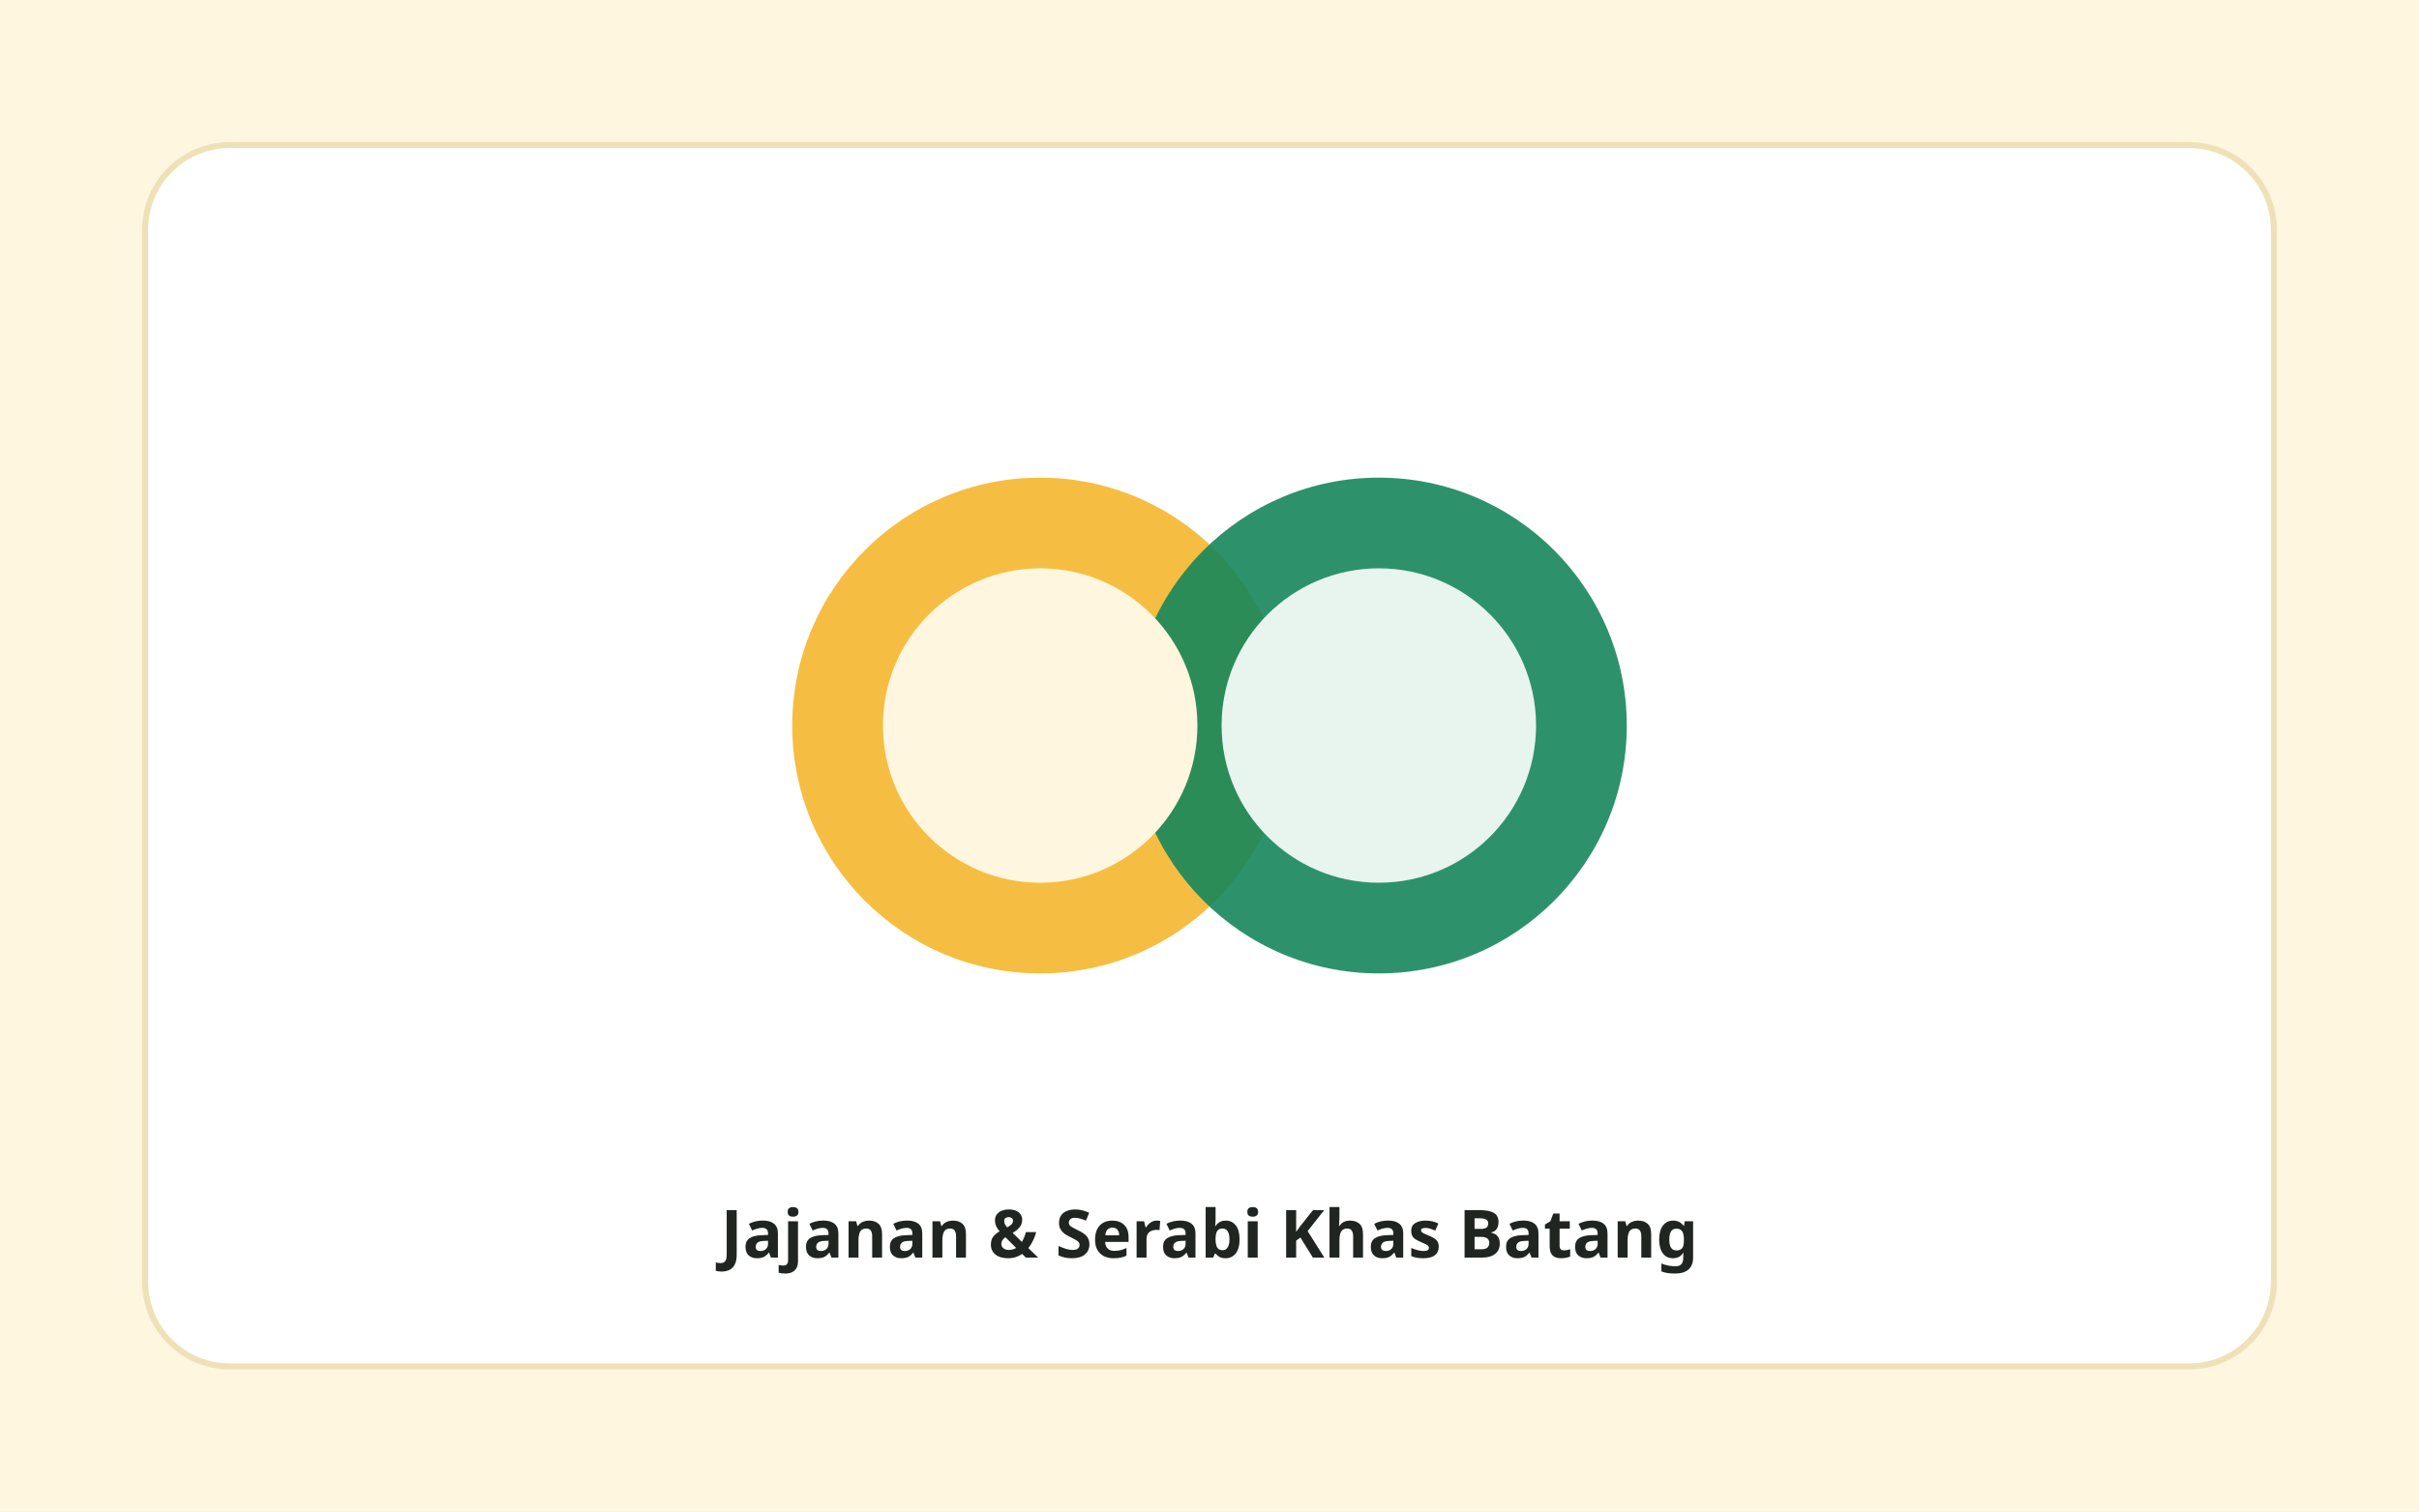
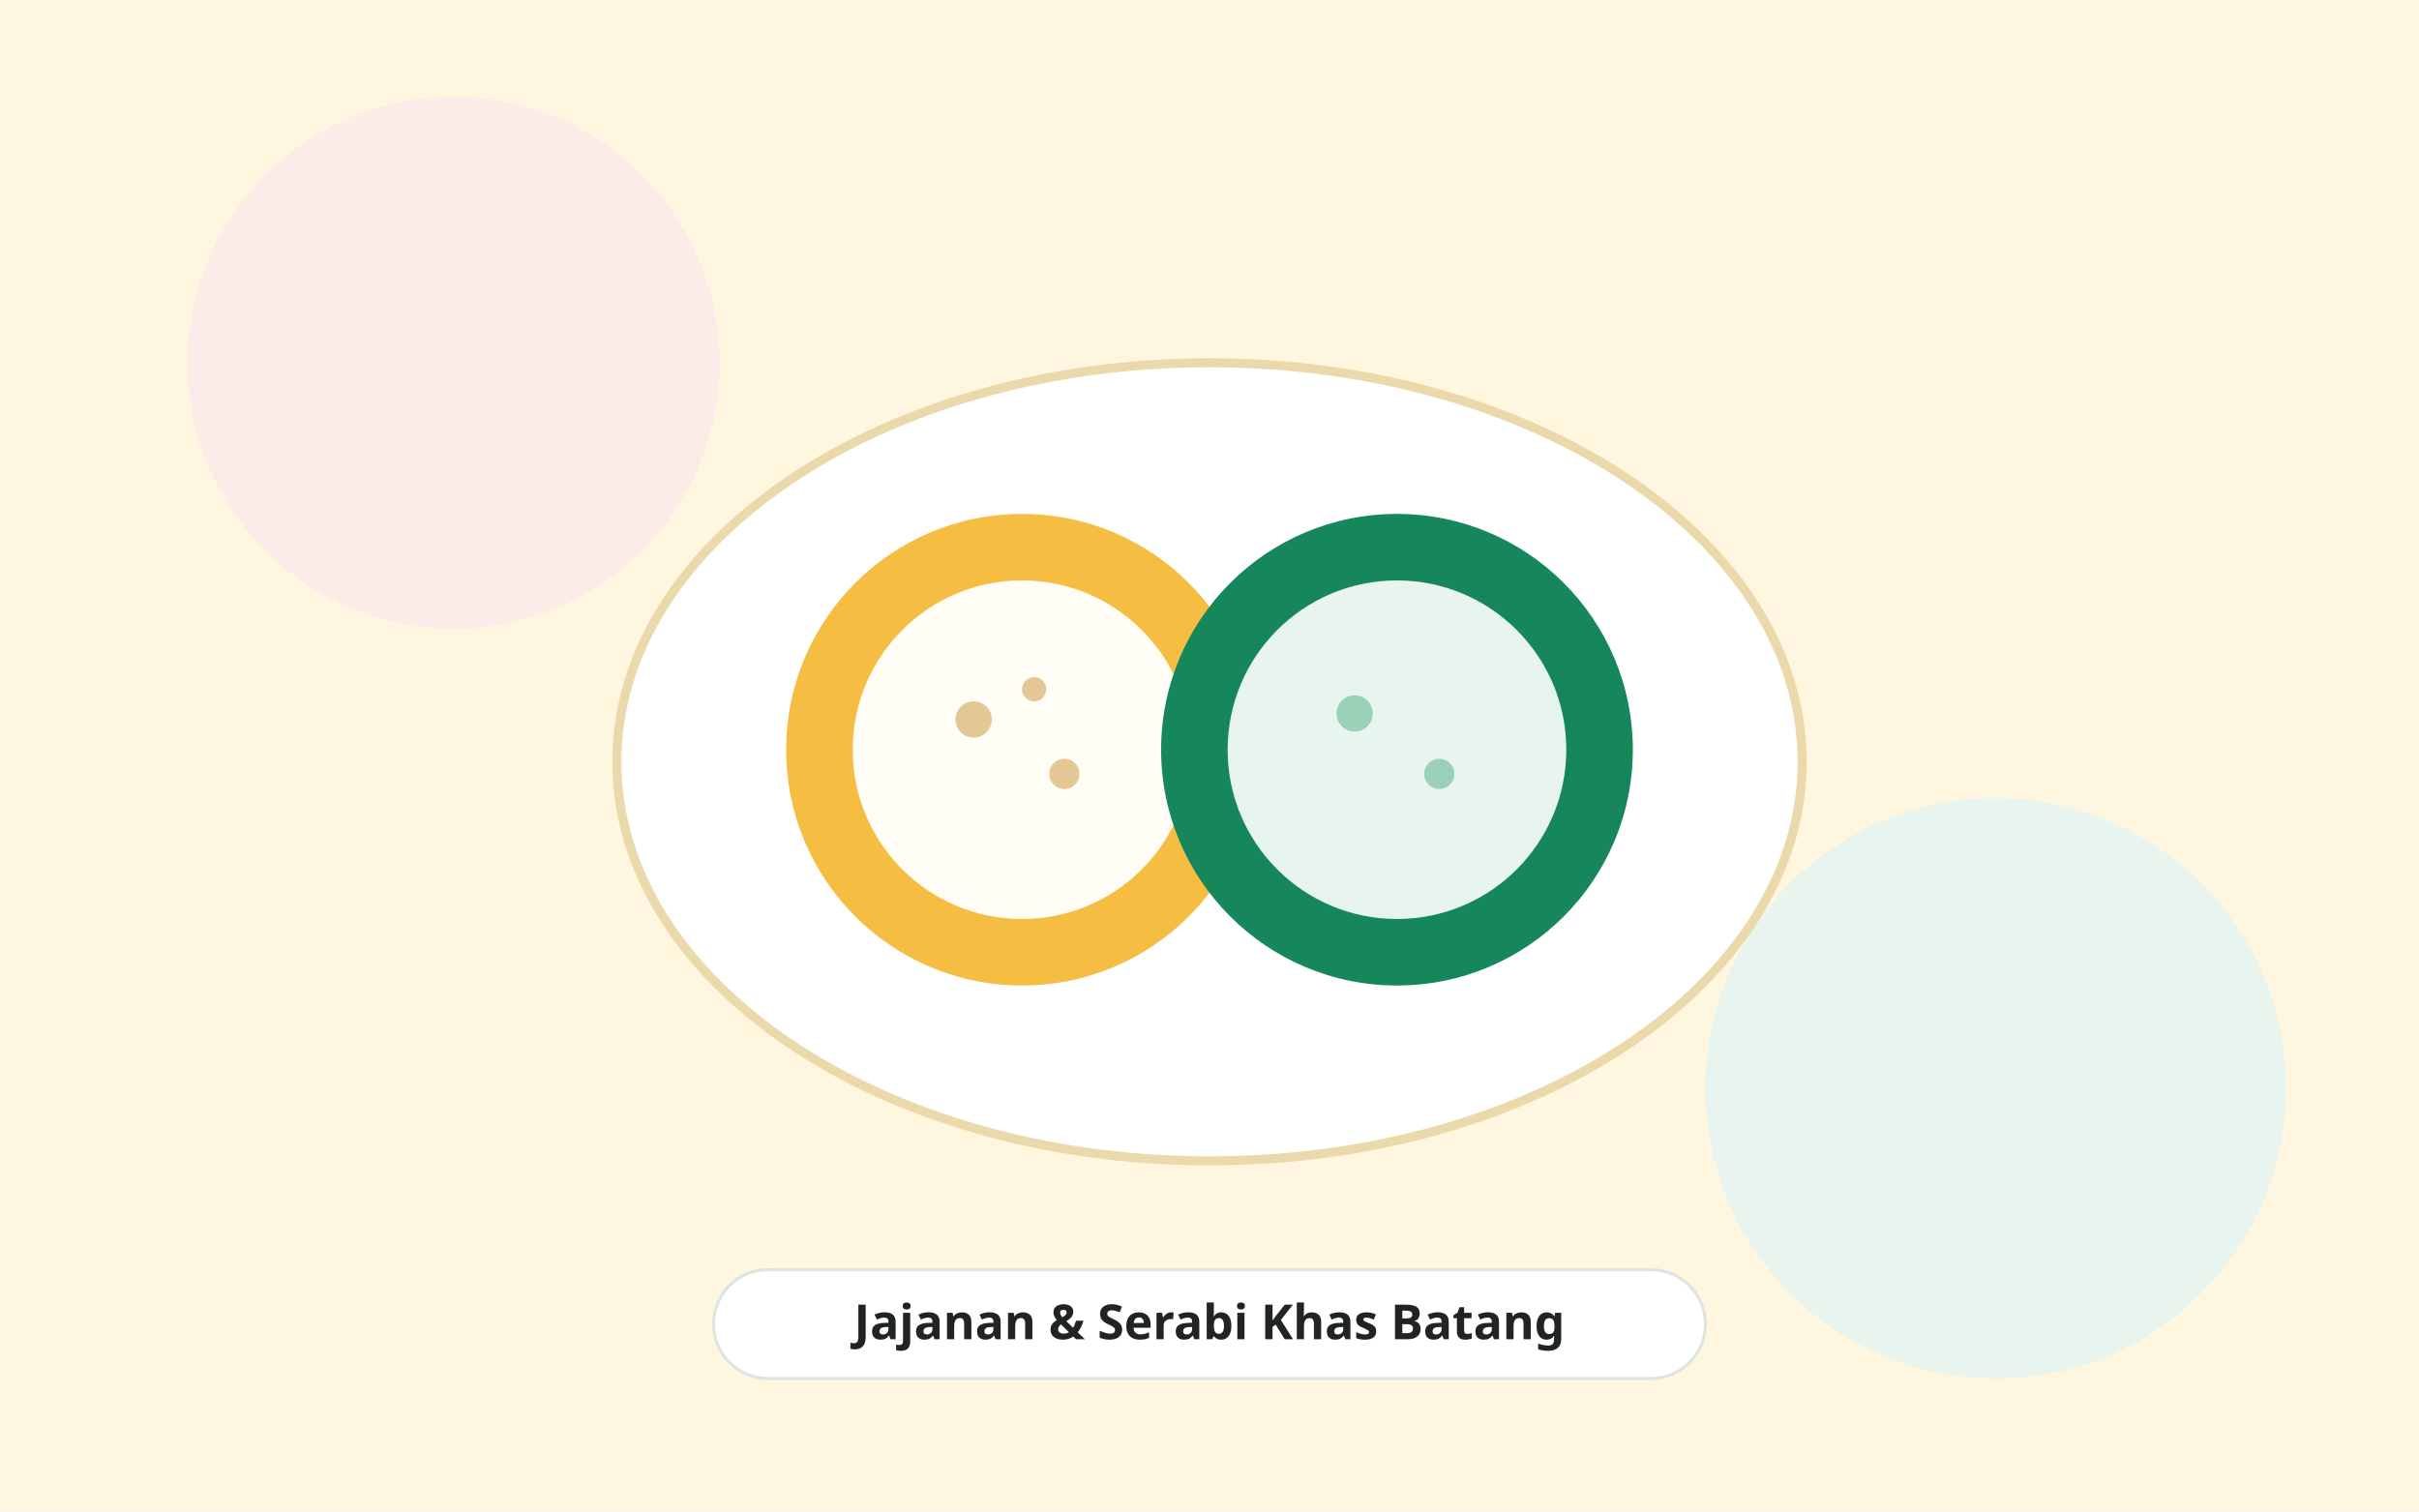
<svg xmlns="http://www.w3.org/2000/svg" width="800" height="500" viewBox="0 0 800 500" fill="none">
  <rect width="800" height="500" fill="#FFF6DF" />
-   <rect x="48" y="48" width="704" height="404" rx="28" fill="#FFFFFF" stroke="#EFE1B7" stroke-width="2" />
-   <circle cx="344" cy="240" r="82" fill="#F5BE42" />
-   <circle cx="456" cy="240" r="82" fill="#16865B" opacity="0.9" />
-   <circle cx="344" cy="240" r="52" fill="#FFF6DF" />
-   <circle cx="456" cy="240" r="52" fill="#E8F4EE" />
-   <text x="400" y="416" text-anchor="middle" fill="#202522" font-family="system-ui, sans-serif" font-size="22" font-weight="700">Jajanan &amp; Serabi Khas Batang</text>
+   <circle cx="150" cy="120" r="88" fill="#FCECE9" />
+   <circle cx="660" cy="360" r="96" fill="#E8F4EE" />
+   <ellipse cx="400" cy="252" rx="196" ry="132" fill="#FFFFFF" stroke="#EAD9AA" stroke-width="3" />
+   <circle cx="338" cy="248" r="78" fill="#F5BE42" />
+   <circle cx="338" cy="248" r="56" fill="#FFFDF6" />
+   <circle cx="322" cy="238" r="6" fill="#E3C795" />
+   <circle cx="352" cy="256" r="5" fill="#E3C795" />
+   <circle cx="342" cy="228" r="4" fill="#E3C795" />
+   <circle cx="462" cy="248" r="78" fill="#16865B" />
+   <circle cx="462" cy="248" r="56" fill="#E8F4EE" />
+   <circle cx="448" cy="236" r="6" fill="#9BD1B7" />
+   <circle cx="476" cy="256" r="5" fill="#9BD1B7" />
+   <rect x="236" y="420" width="328" height="36" rx="18" fill="#FFFFFF" stroke="#DCE5DF" />
+   <text x="400" y="443" text-anchor="middle" fill="#202522" font-family="system-ui, sans-serif" font-size="16" font-weight="700">Jajanan &amp; Serabi Khas Batang</text>
</svg>
